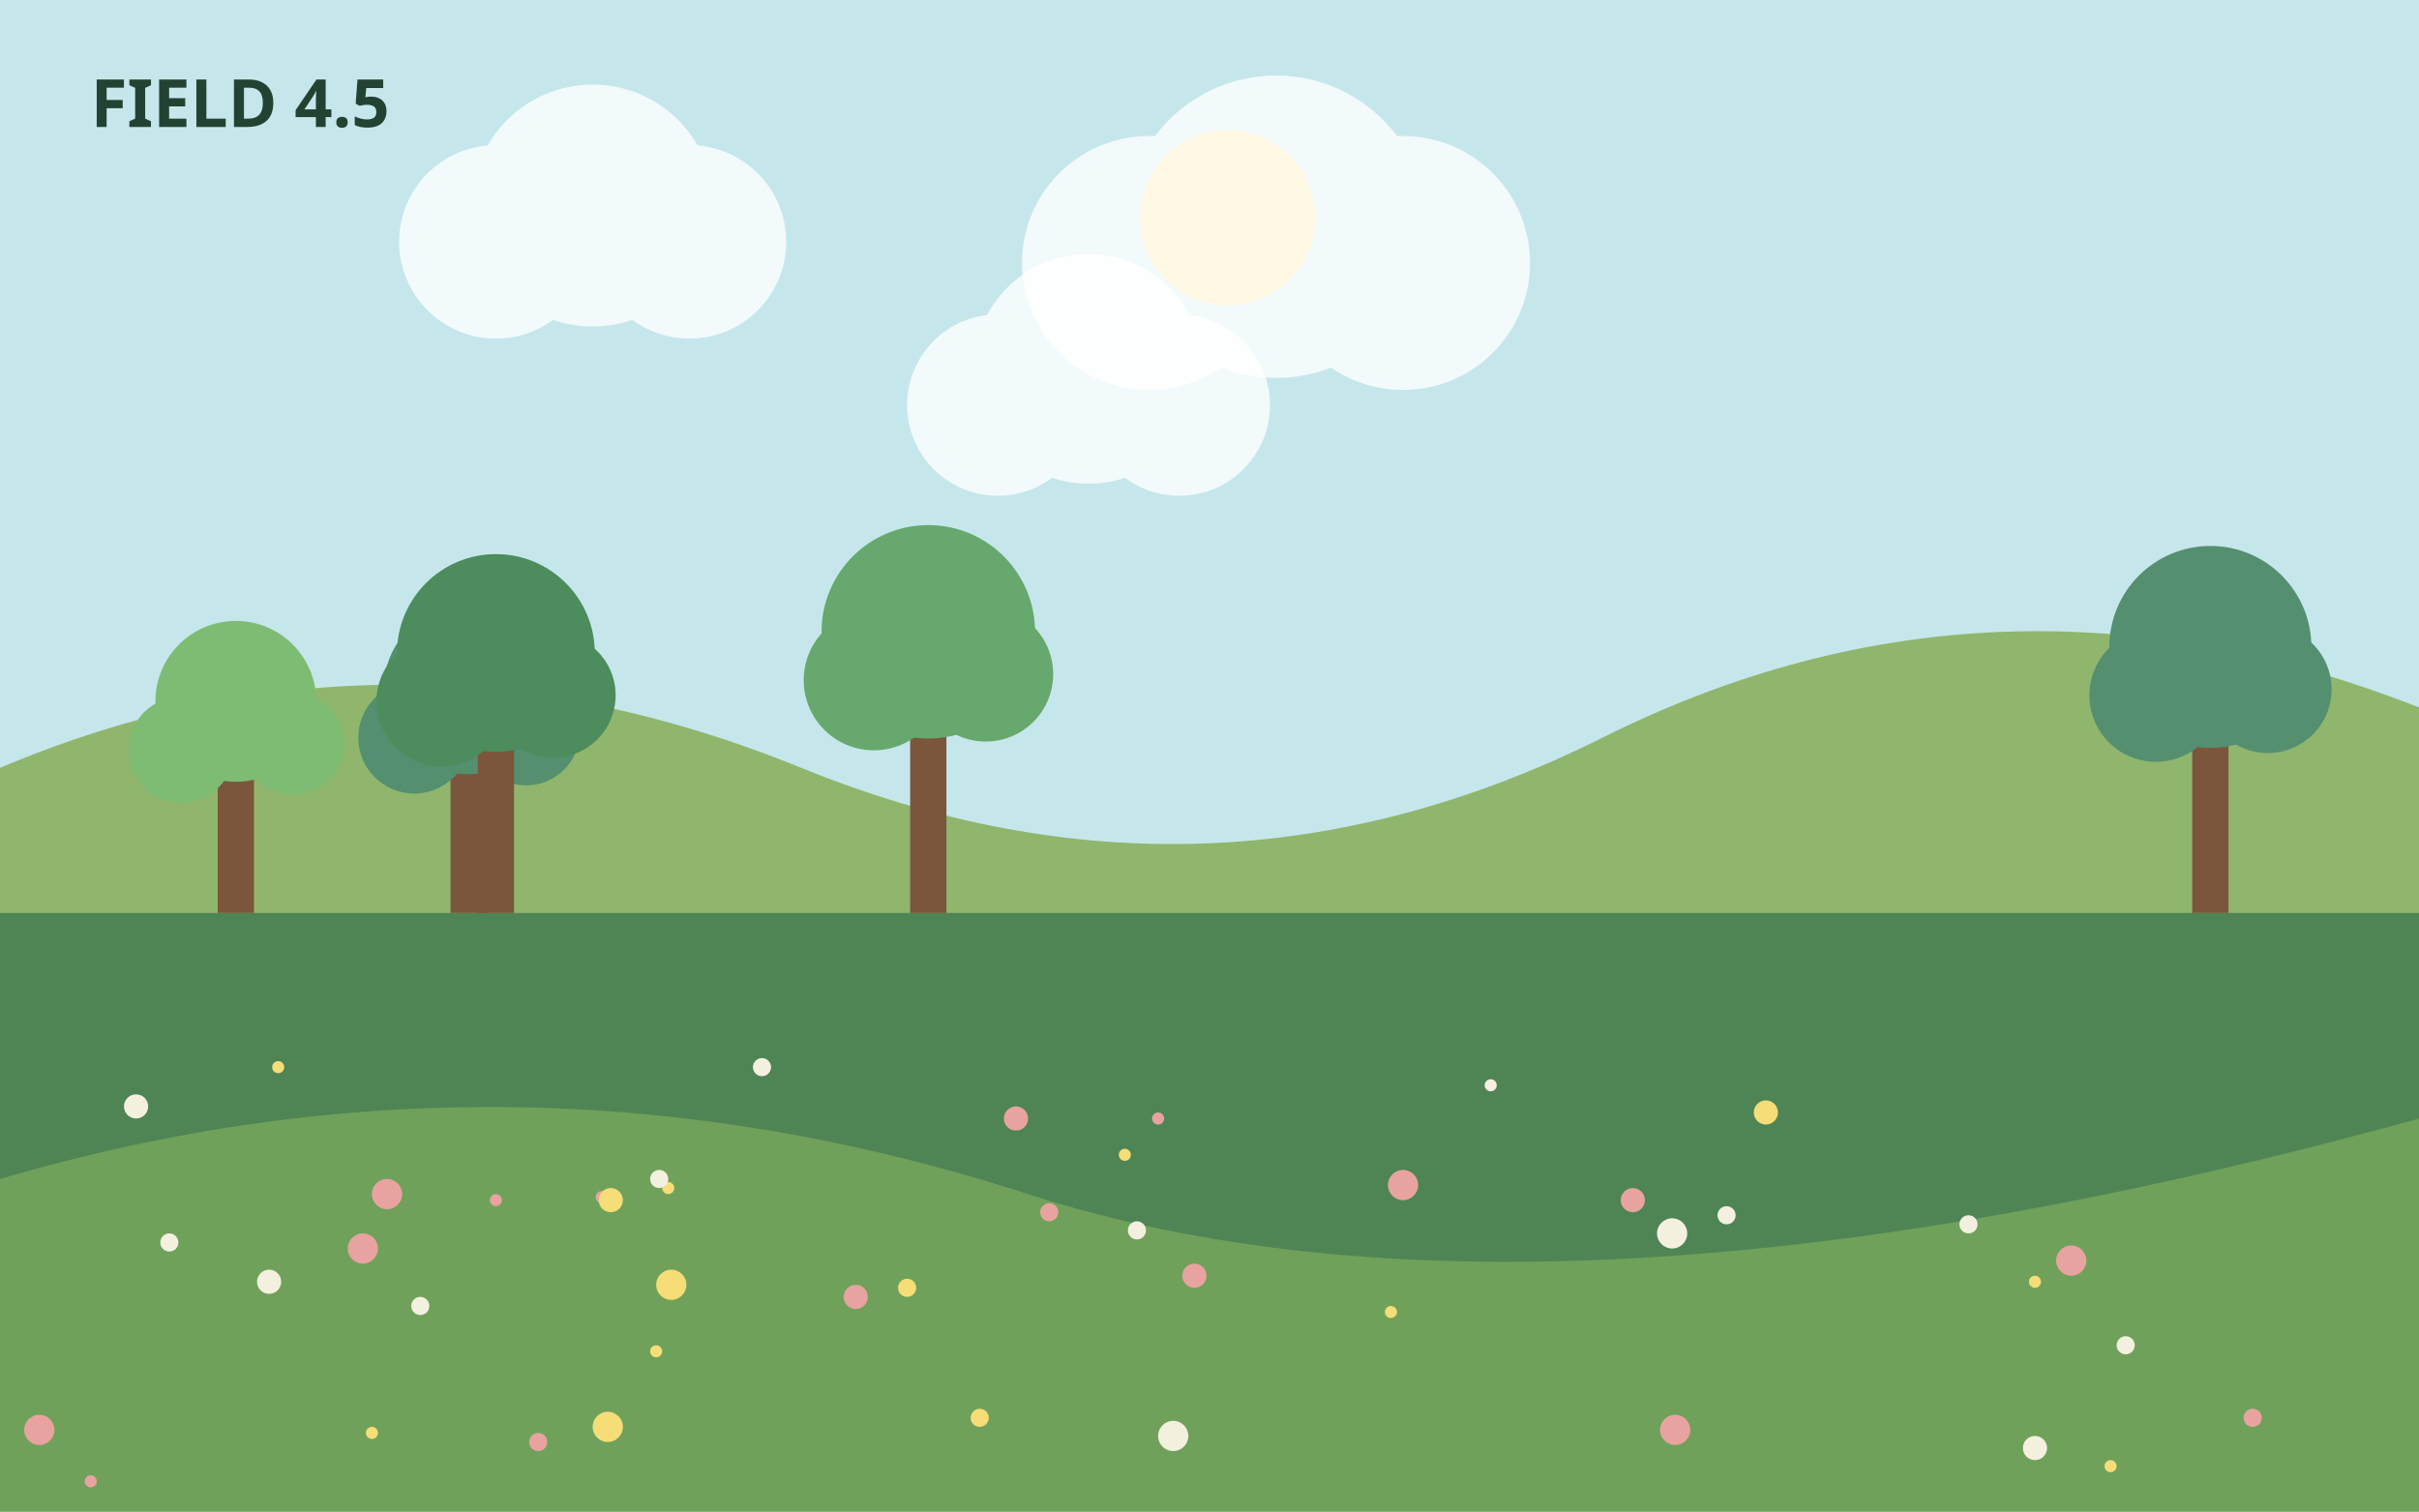
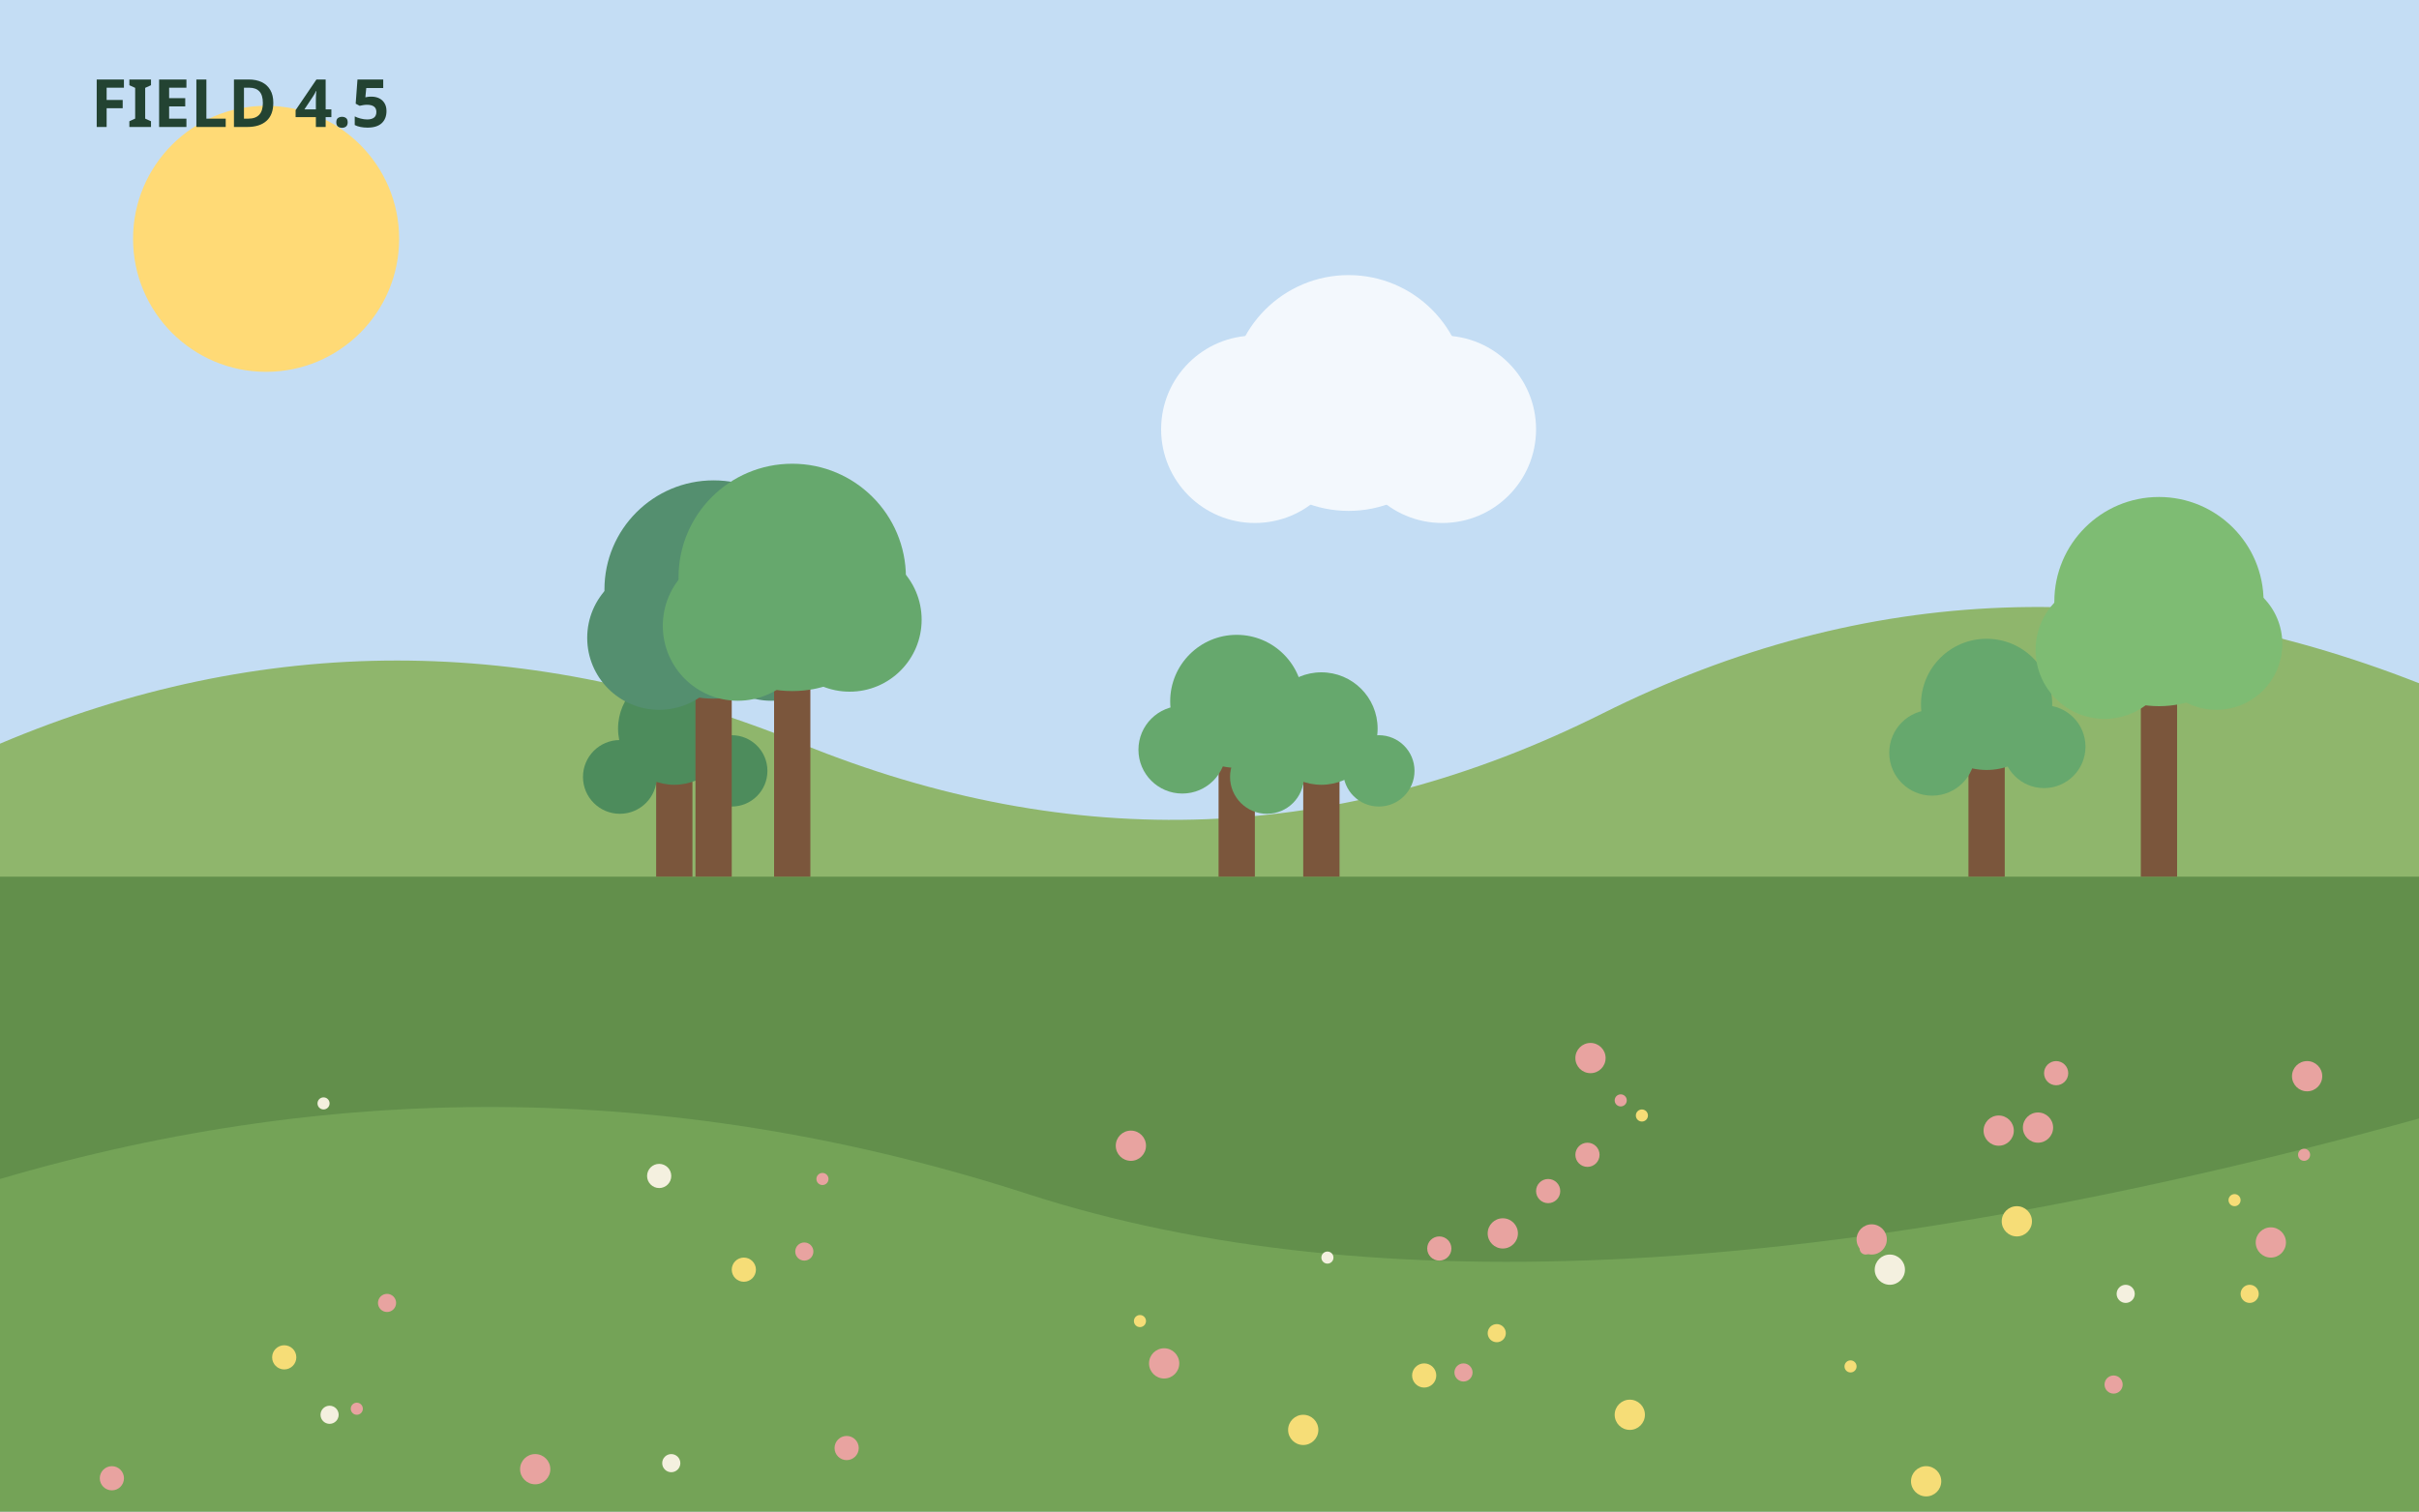
<svg xmlns="http://www.w3.org/2000/svg" width="800" height="500" viewBox="0 0 800 500">
-   <rect width="800" height="500" fill="#c5e7ec" />
-   <circle cx="406" cy="72" r="29" fill="#ffda76" />
+   <rect width="800" height="500" fill="#c4ddf4" />
+   <circle cx="88" cy="79" r="44" fill="#ffda76" />
  <g fill="#ffffff" opacity="0.8">
-     <circle cx="380" cy="87" r="42" />
-     <circle cx="422" cy="75" r="50" />
-     <circle cx="464" cy="87" r="42" />
+     <circle cx="415" cy="142" r="31" />
+     <circle cx="446" cy="130" r="39" />
+     <circle cx="477" cy="142" r="31" />
  </g>
-   <g fill="#ffffff" opacity="0.8">
-     <circle cx="330" cy="134" r="30" />
-     <circle cx="360" cy="122" r="38" />
-     <circle cx="390" cy="134" r="30" />
-   </g>
-   <g fill="#ffffff" opacity="0.8">
-     <circle cx="164" cy="80" r="32" />
-     <circle cx="196" cy="68" r="40" />
-     <circle cx="228" cy="80" r="32" />
-   </g>
-   <path d="M0 254 Q130 199 265 254 T530 244 T800 234 V340 H0Z" fill="#8fb66c" />
-   <rect y="302" width="800" height="198" fill="#4f8455" />
+   <path d="M0 246 Q130 191 265 246 T530 236 T800 226 V340 H0Z" fill="#8fb66c" />
+   <rect y="290" width="800" height="210" fill="#628f4b" />
  <path d="M0 390 Q170 340 340 395 T800 370 V500 H0Z" fill="#78a95b" opacity="0.78" />
-   <rect x="72" y="232" width="12" height="70" fill="#7b563c" stroke="none" />
-   <circle cx="78" cy="232" r="26.6" fill="#7ebc73" stroke="none" />
-   <circle cx="60" cy="248" r="17.5" fill="#7ebc73" stroke="none" />
-   <circle cx="97" cy="246" r="16.8" fill="#7ebc73" stroke="none" />
-   <rect x="149" y="228" width="12" height="74" fill="#7b563c" stroke="none" />
-   <circle cx="155" cy="228" r="28.1" fill="#548f6f" stroke="none" />
-   <circle cx="137" cy="244" r="18.5" fill="#548f6f" stroke="none" />
-   <circle cx="174" cy="242" r="17.8" fill="#548f6f" stroke="none" />
-   <rect x="158" y="216" width="12" height="86" fill="#7b563c" stroke="none" />
-   <circle cx="164" cy="216" r="32.7" fill="#4d8c5c" stroke="none" />
-   <circle cx="146" cy="232" r="21.5" fill="#4d8c5c" stroke="none" />
-   <circle cx="183" cy="230" r="20.6" fill="#4d8c5c" stroke="none" />
-   <rect x="301" y="209" width="12" height="93" fill="#7b563c" stroke="none" />
-   <circle cx="307" cy="209" r="35.3" fill="#66a86d" stroke="none" />
-   <circle cx="289" cy="225" r="23.2" fill="#66a86d" stroke="none" />
-   <circle cx="326" cy="223" r="22.3" fill="#66a86d" stroke="none" />
-   <rect x="725" y="214" width="12" height="88" fill="#7b563c" stroke="none" />
-   <circle cx="731" cy="214" r="33.4" fill="#548f6f" stroke="none" />
-   <circle cx="713" cy="230" r="22.0" fill="#548f6f" stroke="none" />
-   <circle cx="750" cy="228" r="21.1" fill="#548f6f" stroke="none" />
-   <circle cx="324" cy="469" r="3" fill="#f6dd77" />
-   <circle cx="300" cy="426" r="3" fill="#f6dd77" />
-   <circle cx="56" cy="411" r="3" fill="#f4f0df" />
-   <circle cx="222" cy="425" r="5" fill="#f6dd77" />
-   <circle cx="673" cy="479" r="4" fill="#f4f0df" />
-   <circle cx="178" cy="477" r="3" fill="#e8a3a0" />
-   <circle cx="30" cy="490" r="2" fill="#e8a3a0" />
-   <circle cx="164" cy="397" r="2" fill="#e8a3a0" />
-   <circle cx="703" cy="445" r="3" fill="#f4f0df" />
-   <circle cx="554" cy="473" r="5" fill="#e8a3a0" />
-   <circle cx="493" cy="359" r="2" fill="#f4f0df" />
-   <circle cx="698" cy="485" r="2" fill="#f6dd77" />
-   <circle cx="199" cy="396" r="2" fill="#e8a3a0" />
-   <circle cx="221" cy="393" r="2" fill="#f6dd77" />
-   <circle cx="372" cy="382" r="2" fill="#f6dd77" />
-   <circle cx="673" cy="424" r="2" fill="#f6dd77" />
-   <circle cx="336" cy="370" r="4" fill="#e8a3a0" />
-   <circle cx="584" cy="368" r="4" fill="#f6dd77" />
-   <circle cx="123" cy="474" r="2" fill="#f6dd77" />
-   <circle cx="395" cy="422" r="4" fill="#e8a3a0" />
-   <circle cx="553" cy="408" r="5" fill="#f4f0df" />
-   <circle cx="376" cy="407" r="3" fill="#f4f0df" />
-   <circle cx="383" cy="370" r="2" fill="#e8a3a0" />
-   <circle cx="347" cy="401" r="3" fill="#e8a3a0" />
-   <circle cx="283" cy="429" r="4" fill="#e8a3a0" />
-   <circle cx="13" cy="473" r="5" fill="#e8a3a0" />
-   <circle cx="202" cy="397" r="4" fill="#f6dd77" />
-   <circle cx="540" cy="397" r="4" fill="#e8a3a0" />
-   <circle cx="120" cy="413" r="5" fill="#e8a3a0" />
-   <circle cx="139" cy="432" r="3" fill="#f4f0df" />
-   <circle cx="745" cy="469" r="3" fill="#e8a3a0" />
-   <circle cx="89" cy="424" r="4" fill="#f4f0df" />
-   <circle cx="464" cy="392" r="5" fill="#e8a3a0" />
-   <circle cx="128" cy="395" r="5" fill="#e8a3a0" />
-   <circle cx="218" cy="390" r="3" fill="#f4f0df" />
-   <circle cx="45" cy="366" r="4" fill="#f4f0df" />
-   <circle cx="460" cy="434" r="2" fill="#f6dd77" />
-   <circle cx="92" cy="353" r="2" fill="#f6dd77" />
-   <circle cx="217" cy="447" r="2" fill="#f6dd77" />
-   <circle cx="685" cy="417" r="5" fill="#e8a3a0" />
-   <circle cx="651" cy="405" r="3" fill="#f4f0df" />
-   <circle cx="201" cy="472" r="5" fill="#f6dd77" />
-   <circle cx="388" cy="475" r="5" fill="#f4f0df" />
-   <circle cx="252" cy="353" r="3" fill="#f4f0df" />
-   <circle cx="571" cy="402" r="3" fill="#f4f0df" />
+   <rect x="217" y="241" width="12" height="49" fill="#7b563c" stroke="none" />
+   <circle cx="223" cy="241" r="18.6" fill="#4d8c5c" stroke="none" />
+   <circle cx="205" cy="257" r="12.2" fill="#4d8c5c" stroke="none" />
+   <circle cx="242" cy="255" r="11.8" fill="#4d8c5c" stroke="none" />
+   <rect x="230" y="195" width="12" height="95" fill="#7b563c" stroke="none" />
+   <circle cx="236" cy="195" r="36.1" fill="#548f6f" stroke="none" />
+   <circle cx="218" cy="211" r="23.8" fill="#548f6f" stroke="none" />
+   <circle cx="255" cy="209" r="22.8" fill="#548f6f" stroke="none" />
+   <rect x="256" y="191" width="12" height="99" fill="#7b563c" stroke="none" />
+   <circle cx="262" cy="191" r="37.6" fill="#66a86d" stroke="none" />
+   <circle cx="244" cy="207" r="24.8" fill="#66a86d" stroke="none" />
+   <circle cx="281" cy="205" r="23.8" fill="#66a86d" stroke="none" />
+   <rect x="403" y="232" width="12" height="58" fill="#7b563c" stroke="none" />
+   <circle cx="409" cy="232" r="22.0" fill="#66a86d" stroke="none" />
+   <circle cx="391" cy="248" r="14.5" fill="#66a86d" stroke="none" />
+   <circle cx="428" cy="246" r="13.9" fill="#66a86d" stroke="none" />
+   <rect x="431" y="241" width="12" height="49" fill="#7b563c" stroke="none" />
+   <circle cx="437" cy="241" r="18.6" fill="#66a86d" stroke="none" />
+   <circle cx="419" cy="257" r="12.2" fill="#66a86d" stroke="none" />
+   <circle cx="456" cy="255" r="11.8" fill="#66a86d" stroke="none" />
+   <rect x="651" y="233" width="12" height="57" fill="#7b563c" stroke="none" />
+   <circle cx="657" cy="233" r="21.7" fill="#66a86d" stroke="none" />
+   <circle cx="639" cy="249" r="14.2" fill="#66a86d" stroke="none" />
+   <circle cx="676" cy="247" r="13.7" fill="#66a86d" stroke="none" />
+   <rect x="708" y="199" width="12" height="91" fill="#7b563c" stroke="none" />
+   <circle cx="714" cy="199" r="34.6" fill="#7ebc73" stroke="none" />
+   <circle cx="696" cy="215" r="22.8" fill="#7ebc73" stroke="none" />
+   <circle cx="733" cy="213" r="21.8" fill="#7ebc73" stroke="none" />
+   <circle cx="497" cy="408" r="5" fill="#e8a3a0" />
+   <circle cx="107" cy="365" r="2" fill="#f4f0df" />
+   <circle cx="680" cy="355" r="4" fill="#e8a3a0" />
+   <circle cx="128" cy="431" r="3" fill="#e8a3a0" />
+   <circle cx="218" cy="389" r="4" fill="#f4f0df" />
+   <circle cx="512" cy="394" r="4" fill="#e8a3a0" />
+   <circle cx="222" cy="484" r="3" fill="#f4f0df" />
+   <circle cx="536" cy="364" r="2" fill="#e8a3a0" />
+   <circle cx="612" cy="452" r="2" fill="#f6dd77" />
+   <circle cx="661" cy="374" r="5" fill="#e8a3a0" />
+   <circle cx="637" cy="490" r="5" fill="#f6dd77" />
+   <circle cx="699" cy="458" r="3" fill="#e8a3a0" />
+   <circle cx="246" cy="420" r="4" fill="#f6dd77" />
+   <circle cx="619" cy="410" r="5" fill="#e8a3a0" />
+   <circle cx="739" cy="397" r="2" fill="#f6dd77" />
+   <circle cx="94" cy="449" r="4" fill="#f6dd77" />
+   <circle cx="703" cy="428" r="3" fill="#f4f0df" />
+   <circle cx="495" cy="441" r="3" fill="#f6dd77" />
+   <circle cx="625" cy="420" r="5" fill="#f4f0df" />
+   <circle cx="543" cy="369" r="2" fill="#f6dd77" />
+   <circle cx="374" cy="379" r="5" fill="#e8a3a0" />
+   <circle cx="484" cy="454" r="3" fill="#e8a3a0" />
+   <circle cx="266" cy="414" r="3" fill="#e8a3a0" />
+   <circle cx="674" cy="373" r="5" fill="#e8a3a0" />
+   <circle cx="118" cy="466" r="2" fill="#e8a3a0" />
+   <circle cx="439" cy="416" r="2" fill="#f4f0df" />
+   <circle cx="539" cy="468" r="5" fill="#f6dd77" />
+   <circle cx="109" cy="468" r="3" fill="#f4f0df" />
+   <circle cx="377" cy="437" r="2" fill="#f6dd77" />
+   <circle cx="476" cy="413" r="4" fill="#e8a3a0" />
+   <circle cx="525" cy="382" r="4" fill="#e8a3a0" />
+   <circle cx="280" cy="479" r="4" fill="#e8a3a0" />
+   <circle cx="762" cy="382" r="2" fill="#e8a3a0" />
+   <circle cx="751" cy="411" r="5" fill="#e8a3a0" />
+   <circle cx="617" cy="413" r="2" fill="#e8a3a0" />
+   <circle cx="471" cy="455" r="4" fill="#f6dd77" />
+   <circle cx="37" cy="489" r="4" fill="#e8a3a0" />
+   <circle cx="431" cy="473" r="5" fill="#f6dd77" />
+   <circle cx="272" cy="390" r="2" fill="#e8a3a0" />
+   <circle cx="526" cy="350" r="5" fill="#e8a3a0" />
+   <circle cx="763" cy="356" r="5" fill="#e8a3a0" />
+   <circle cx="177" cy="486" r="5" fill="#e8a3a0" />
+   <circle cx="385" cy="451" r="5" fill="#e8a3a0" />
+   <circle cx="744" cy="428" r="3" fill="#f6dd77" />
+   <circle cx="667" cy="404" r="5" fill="#f6dd77" />
  <text x="30" y="42" fill="#234332" font-family="sans-serif" font-size="22" font-weight="700">FIELD 4.5</text>
</svg>
